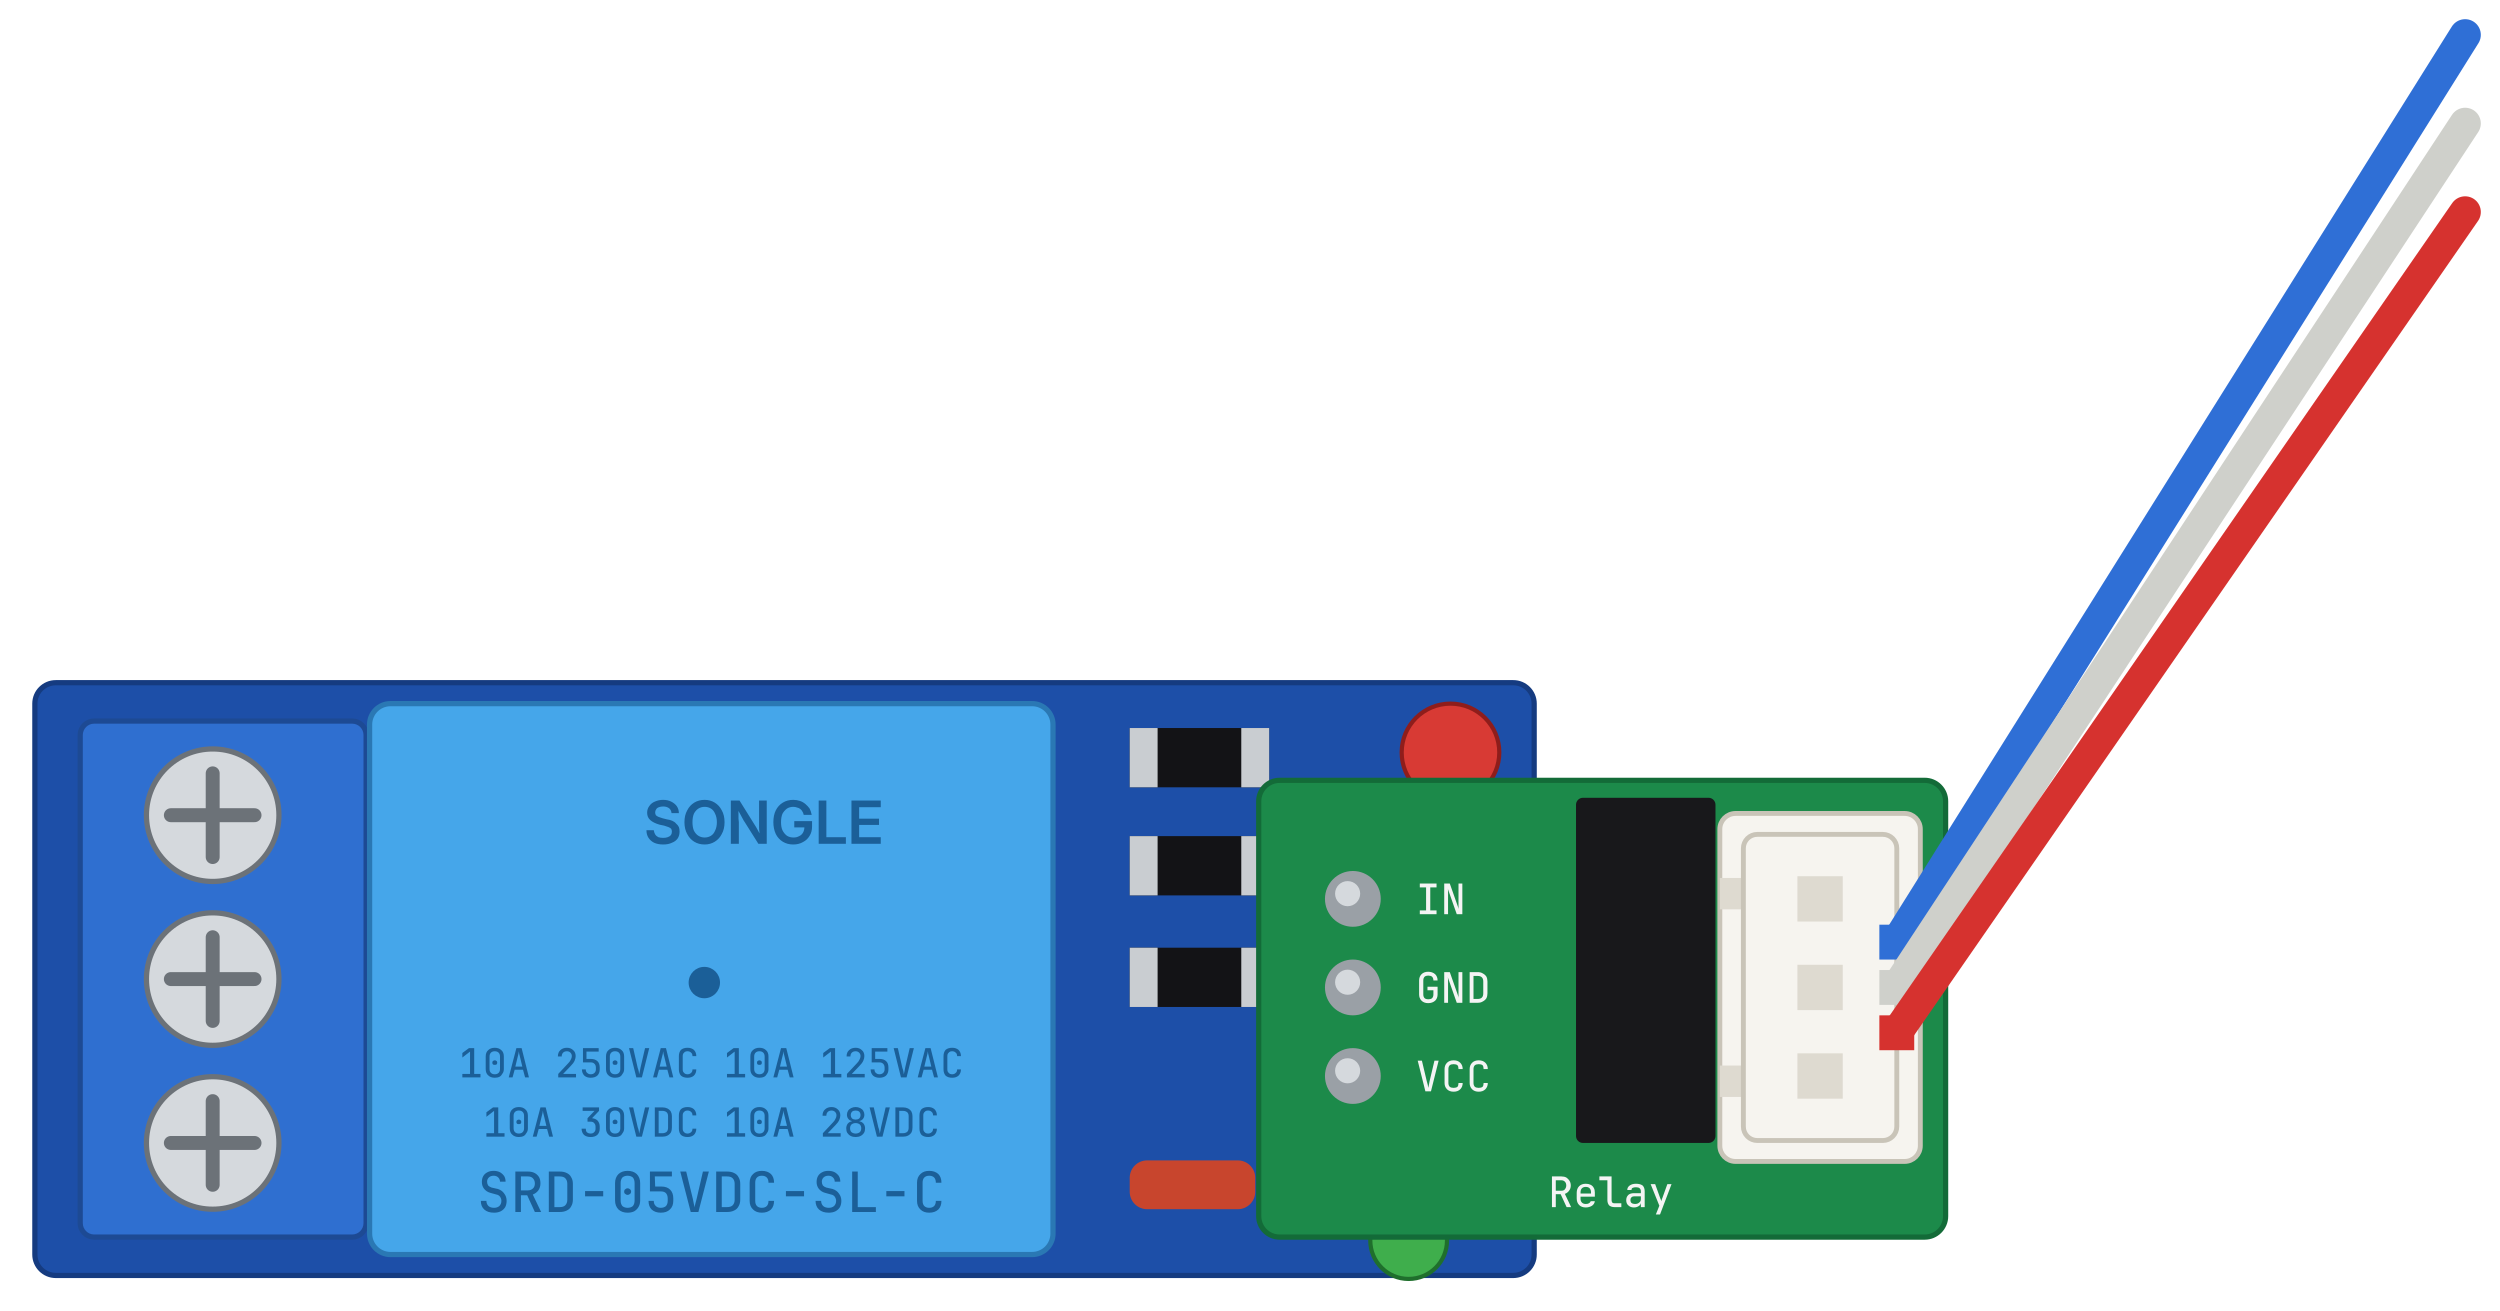
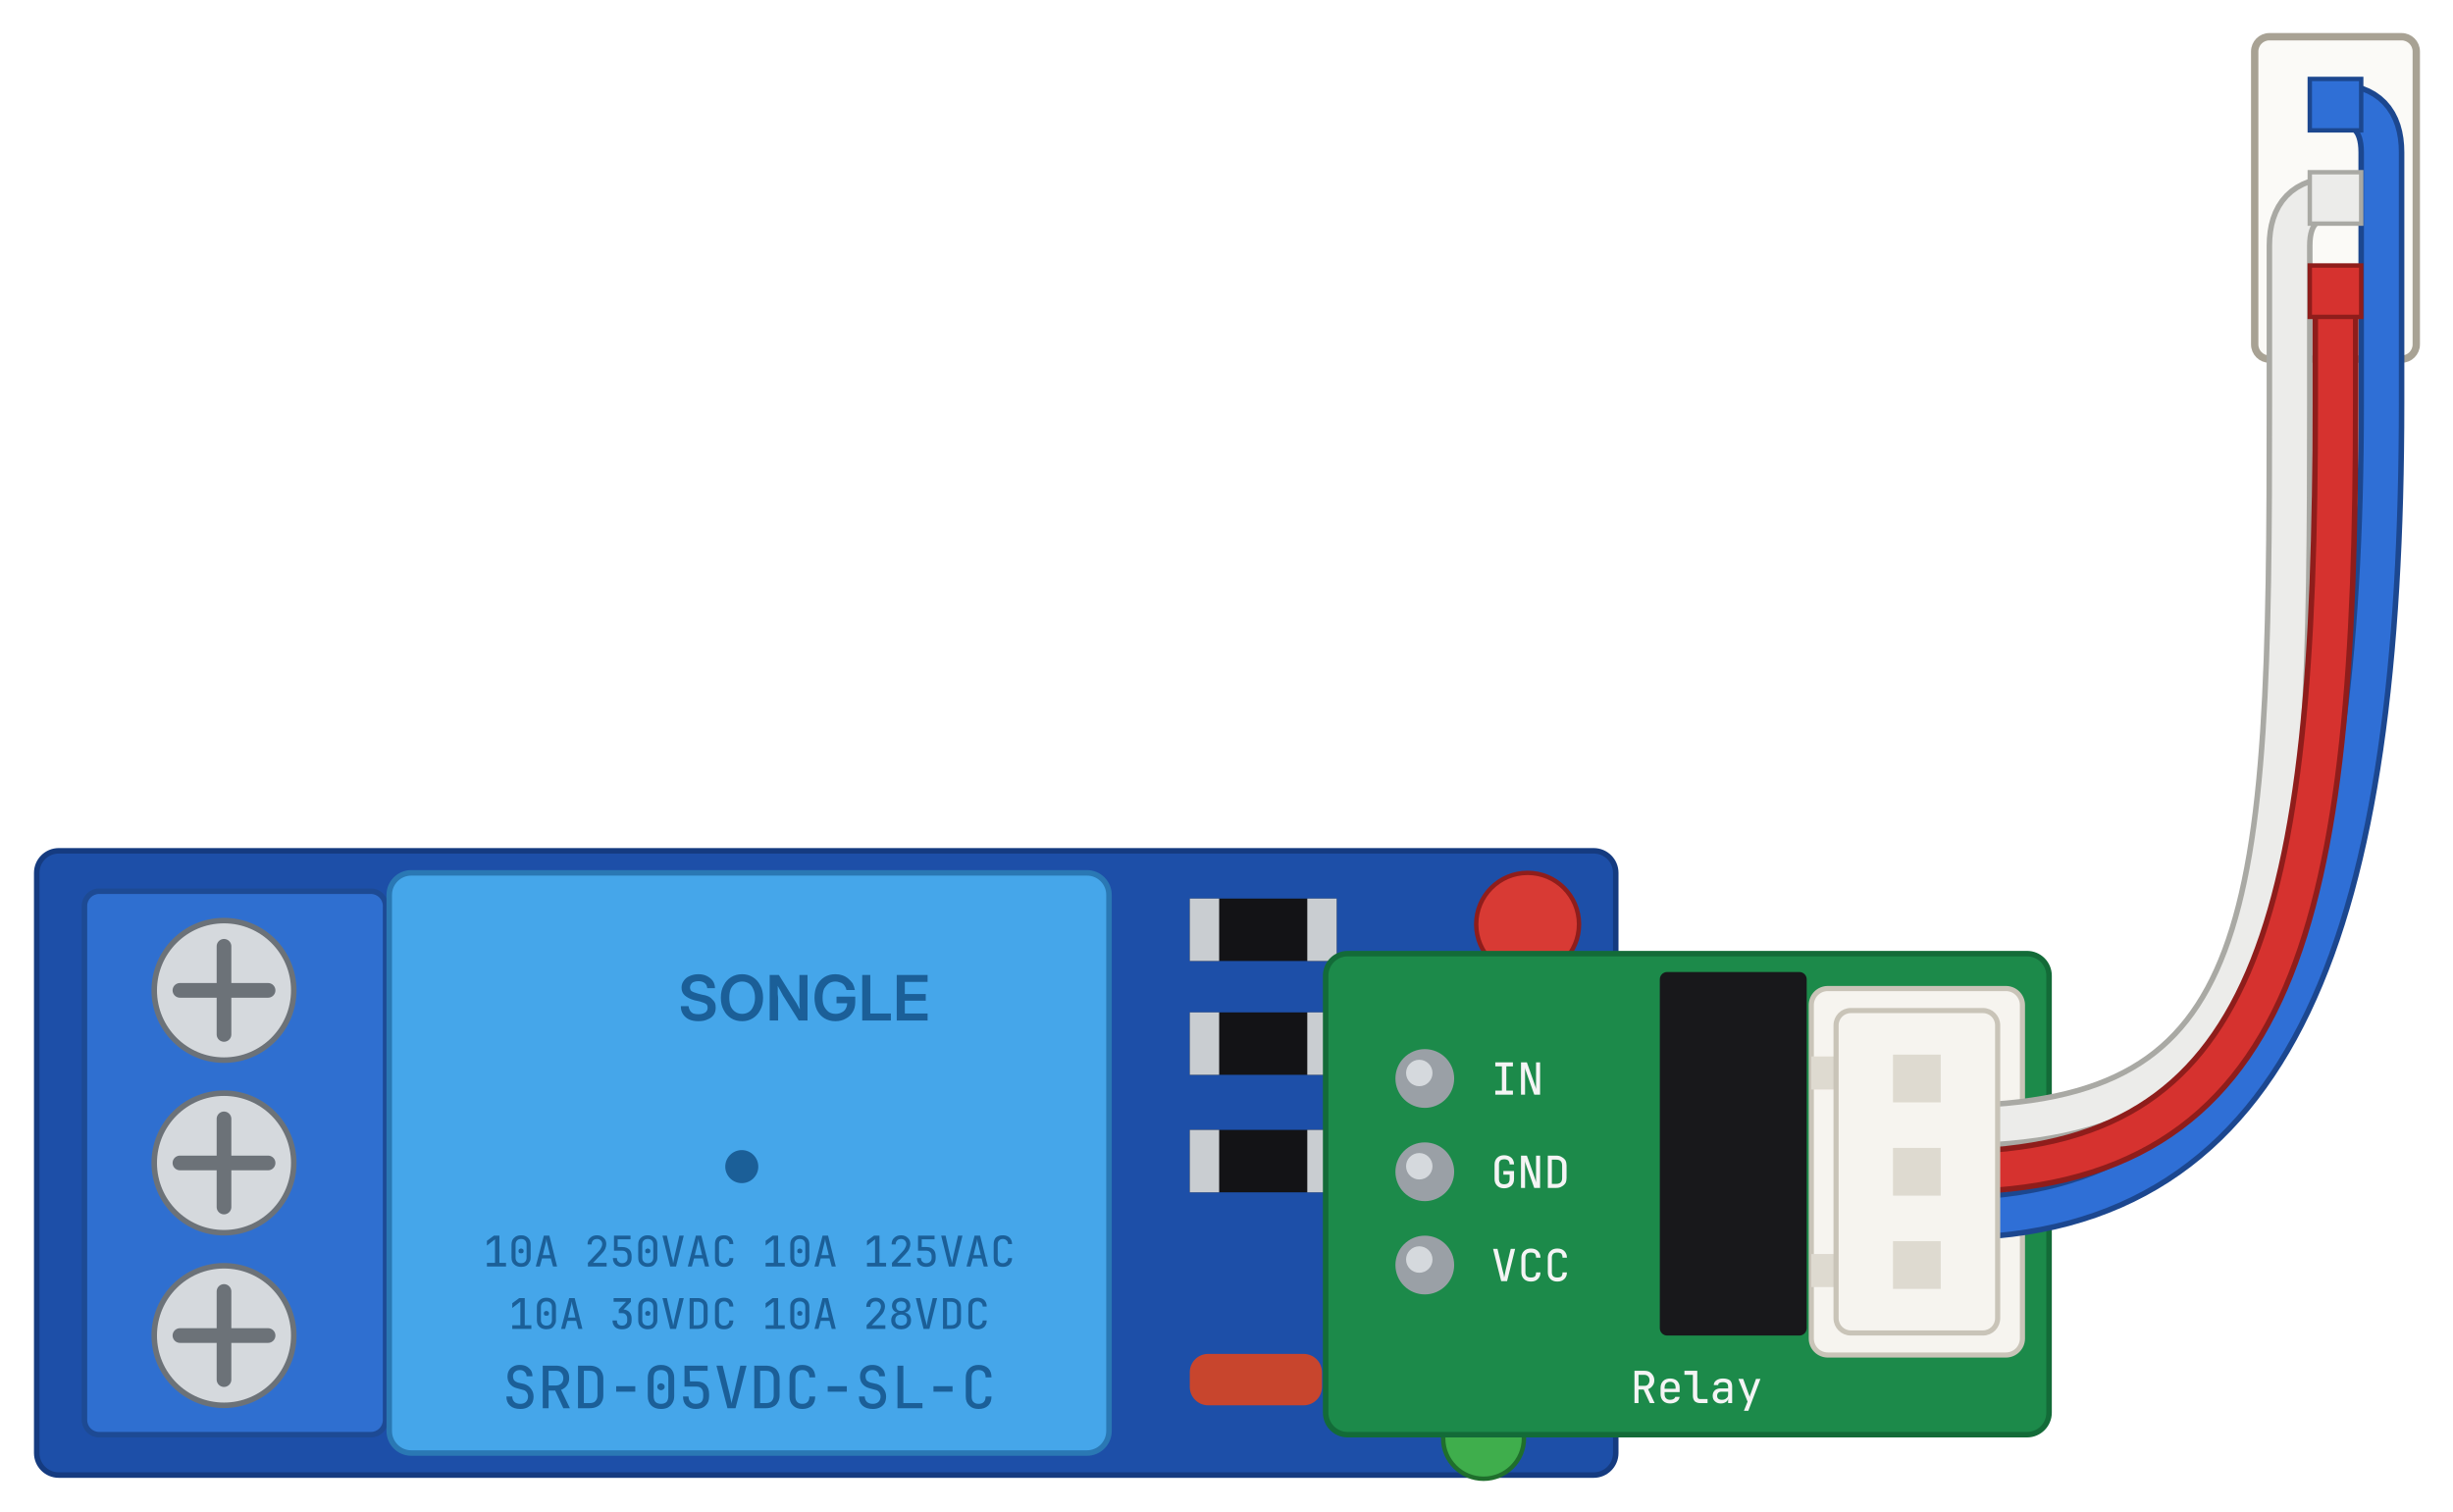
- <svg xmlns="http://www.w3.org/2000/svg" version="1.1" width="71.7mm" height="37.58mm" viewBox="0 0 71.7 37.58">
+ <svg xmlns="http://www.w3.org/2000/svg" version="1.1" width="66.8mm" height="41.17mm" viewBox="0 0 66.8 41.17">
  <g id="breadboard">
-     <g transform="translate(55.1,-63.68)">
-       <g transform="translate(-55.1,82.26)">
+     <g transform="translate(48,-61.83)">
+       <g transform="translate(-48,84)">
        <rect x="1" y="1" width="43" height="17" fill="#1d4fa8" rx="0.6" stroke="#153b80" stroke-width="0.15" />
        <rect x="2.3" y="2.1" width="8.2" height="14.8" fill="#2f6fd0" rx="0.4" stroke="#1d4a94" stroke-width="0.15" />
        <circle cx="6.1" cy="4.8" r="1.9" fill="#d5d9dd" stroke="#6c7278" stroke-width="0.15" id="connector3pin" />
        <path d="M4.9 4.8h2.4M6.1 3.6v2.4" fill="none" stroke="#6c7278" stroke-width="0.4" stroke-linecap="round" stroke-linejoin="round" />
        <circle cx="6.1" cy="9.5" r="1.9" fill="#d5d9dd" stroke="#6c7278" stroke-width="0.15" id="connector4pin" />
        <path d="M4.9 9.5h2.4M6.1 8.3v2.4" fill="none" stroke="#6c7278" stroke-width="0.4" stroke-linecap="round" stroke-linejoin="round" />
        <circle cx="6.1" cy="14.2" r="1.9" fill="#d5d9dd" stroke="#6c7278" stroke-width="0.15" id="connector5pin" />
        <path d="M4.9 14.2h2.4M6.1 13v2.4" fill="none" stroke="#6c7278" stroke-width="0.4" stroke-linecap="round" stroke-linejoin="round" />
        <rect x="10.6" y="1.6" width="19.6" height="15.8" fill="#45a6ea" rx="0.6" stroke="#2a78b4" stroke-width="0.15" />
        <path d="M19.02 5.64Q18.87 5.64 18.76 5.59Q18.66 5.54 18.6 5.45Q18.54 5.36 18.54 5.23H18.75Q18.76 5.3 18.79 5.35Q18.82 5.4 18.88 5.43Q18.94 5.45 19.02 5.45Q19.1 5.45 19.15 5.43Q19.21 5.41 19.24 5.37Q19.27 5.33 19.27 5.27Q19.27 5.23 19.25 5.19Q19.22 5.16 19.17 5.14Q19.12 5.12 19.05 5.1L18.91 5.07Q18.74 5.02 18.65 4.94Q18.56 4.86 18.56 4.73Q18.56 4.62 18.62 4.54Q18.68 4.45 18.78 4.41Q18.89 4.36 19.02 4.36Q19.15 4.36 19.25 4.41Q19.35 4.46 19.41 4.54Q19.47 4.63 19.47 4.74H19.26Q19.25 4.65 19.19 4.6Q19.12 4.55 19.02 4.55Q18.95 4.55 18.9 4.57Q18.84 4.59 18.82 4.63Q18.79 4.67 18.79 4.72Q18.79 4.76 18.81 4.8Q18.84 4.83 18.89 4.85Q18.94 4.87 19.01 4.89L19.13 4.92Q19.21 4.93 19.28 4.96Q19.35 4.99 19.39 5.04Q19.44 5.08 19.47 5.14Q19.49 5.19 19.49 5.27Q19.49 5.38 19.44 5.46Q19.38 5.55 19.27 5.59Q19.17 5.64 19.02 5.64ZM20.21 5.64Q20.04 5.64 19.91 5.56Q19.78 5.48 19.71 5.34Q19.63 5.2 19.63 5Q19.63 4.8 19.71 4.66Q19.78 4.52 19.91 4.44Q20.04 4.36 20.21 4.36Q20.37 4.36 20.5 4.44Q20.63 4.52 20.7 4.66Q20.78 4.8 20.78 5Q20.78 5.2 20.7 5.34Q20.63 5.48 20.5 5.56Q20.37 5.64 20.21 5.64ZM20.21 5.44Q20.31 5.44 20.39 5.39Q20.47 5.34 20.51 5.24Q20.56 5.14 20.56 5Q20.56 4.86 20.51 4.76Q20.47 4.66 20.39 4.61Q20.31 4.56 20.21 4.56Q20.11 4.56 20.03 4.61Q19.95 4.66 19.9 4.76Q19.86 4.86 19.86 5Q19.86 5.14 19.9 5.24Q19.95 5.34 20.03 5.39Q20.11 5.44 20.21 5.44ZM20.96 5.62V4.38H21.21L21.64 5.07Q21.66 5.1 21.69 5.15Q21.72 5.2 21.75 5.26Q21.78 5.32 21.81 5.38L21.78 5.41Q21.78 5.35 21.78 5.28Q21.77 5.21 21.77 5.15Q21.77 5.08 21.77 5.04V4.38H21.99V5.62H21.75L21.36 5Q21.33 4.96 21.3 4.9Q21.27 4.84 21.23 4.77Q21.19 4.7 21.14 4.61L21.17 4.59Q21.18 4.68 21.18 4.76Q21.18 4.84 21.18 4.9Q21.19 4.96 21.19 5V5.62ZM22.75 5.64Q22.58 5.64 22.45 5.56Q22.32 5.48 22.25 5.34Q22.18 5.19 22.18 5Q22.18 4.8 22.25 4.66Q22.32 4.52 22.45 4.44Q22.58 4.36 22.75 4.36Q22.85 4.36 22.94 4.39Q23.03 4.42 23.1 4.48Q23.17 4.54 23.22 4.61Q23.26 4.69 23.28 4.79H23.05Q23.04 4.73 23.01 4.69Q22.99 4.65 22.95 4.62Q22.91 4.59 22.86 4.58Q22.81 4.56 22.75 4.56Q22.65 4.56 22.57 4.61Q22.49 4.67 22.44 4.76Q22.4 4.86 22.4 5Q22.4 5.14 22.44 5.23Q22.49 5.33 22.57 5.39Q22.65 5.44 22.76 5.44Q22.85 5.44 22.92 5.4Q22.99 5.37 23.03 5.3Q23.07 5.23 23.07 5.14L23.12 5.15H22.78V4.97H23.29V5.12Q23.29 5.28 23.22 5.39Q23.15 5.51 23.03 5.57Q22.91 5.64 22.75 5.64ZM23.48 5.62V4.38H23.7V5.43H24.26V5.62ZM24.42 5.62V4.38H25.26V4.57H24.64V4.9H25.21V5.08H24.64V5.43H25.26V5.62Z" fill="#1b5f98" />
        <circle cx="20.2" cy="9.6" r="0.45" fill="#1b5f98" />
        <path d="M13.26 12.32V12.22H13.48V11.58L13.26 11.75V11.62L13.45 11.48H13.6V12.22H13.78V12.32ZM14.19 12.33Q14.07 12.33 14 12.26Q13.93 12.2 13.93 12.08V11.72Q13.93 11.6 14 11.54Q14.07 11.47 14.19 11.47Q14.31 11.47 14.38 11.54Q14.45 11.6 14.45 11.72V12.08Q14.45 12.16 14.41 12.21Q14.38 12.27 14.33 12.3Q14.27 12.33 14.19 12.33ZM14.19 12.23Q14.26 12.23 14.3 12.19Q14.34 12.15 14.34 12.08V11.72Q14.34 11.65 14.3 11.61Q14.26 11.57 14.19 11.57Q14.12 11.57 14.08 11.61Q14.04 11.65 14.04 11.72V12.08Q14.04 12.15 14.08 12.19Q14.12 12.23 14.19 12.23ZM14.19 11.96Q14.16 11.96 14.14 11.95Q14.12 11.93 14.12 11.9Q14.12 11.86 14.14 11.85Q14.16 11.83 14.19 11.83Q14.22 11.83 14.24 11.85Q14.26 11.86 14.26 11.9Q14.26 11.93 14.24 11.95Q14.22 11.96 14.19 11.96ZM14.59 12.32 14.81 11.48H14.96L15.17 12.32H15.06L15 12.1H14.76L14.7 12.32ZM14.78 12.01H14.98L14.92 11.76Q14.9 11.69 14.89 11.64Q14.88 11.59 14.88 11.57Q14.88 11.59 14.87 11.64Q14.86 11.69 14.84 11.76ZM16.01 12.32V12.22L16.3 11.91Q16.35 11.86 16.37 11.81Q16.4 11.76 16.4 11.71Q16.4 11.65 16.36 11.61Q16.32 11.57 16.26 11.57Q16.19 11.57 16.15 11.61Q16.11 11.65 16.11 11.72H16Q16 11.6 16.07 11.54Q16.14 11.47 16.26 11.47Q16.37 11.47 16.44 11.54Q16.51 11.6 16.51 11.71Q16.51 11.77 16.48 11.84Q16.45 11.91 16.37 11.99L16.15 12.22H16.52V12.32ZM16.94 12.33Q16.83 12.33 16.76 12.27Q16.69 12.2 16.69 12.09H16.8Q16.8 12.16 16.84 12.19Q16.88 12.23 16.94 12.23Q17.01 12.23 17.05 12.19Q17.09 12.15 17.09 12.09V12.04Q17.09 11.97 17.05 11.93Q17.01 11.89 16.95 11.89H16.72V11.48H17.17V11.58H16.82L16.82 11.79H16.95Q17.07 11.79 17.14 11.86Q17.2 11.92 17.2 12.04V12.09Q17.2 12.2 17.13 12.27Q17.06 12.33 16.94 12.33ZM17.64 12.33Q17.52 12.33 17.45 12.26Q17.38 12.2 17.38 12.08V11.72Q17.38 11.6 17.45 11.54Q17.52 11.47 17.64 11.47Q17.76 11.47 17.83 11.54Q17.9 11.6 17.9 11.72V12.08Q17.9 12.16 17.86 12.21Q17.83 12.27 17.78 12.3Q17.72 12.33 17.64 12.33ZM17.64 12.23Q17.71 12.23 17.75 12.19Q17.79 12.15 17.79 12.08V11.72Q17.79 11.65 17.75 11.61Q17.71 11.57 17.64 11.57Q17.57 11.57 17.53 11.61Q17.49 11.65 17.49 11.72V12.08Q17.49 12.15 17.53 12.19Q17.57 12.23 17.64 12.23ZM17.64 11.96Q17.61 11.96 17.59 11.95Q17.57 11.93 17.57 11.9Q17.57 11.86 17.59 11.85Q17.61 11.83 17.64 11.83Q17.67 11.83 17.69 11.85Q17.71 11.86 17.71 11.9Q17.71 11.93 17.69 11.95Q17.67 11.96 17.64 11.96ZM18.25 12.32 18.04 11.48H18.16L18.29 12.05Q18.31 12.1 18.32 12.15Q18.33 12.2 18.33 12.23Q18.34 12.2 18.35 12.15Q18.36 12.1 18.37 12.04L18.5 11.48H18.62L18.41 12.32ZM18.73 12.32 18.95 11.48H19.1L19.31 12.32H19.2L19.14 12.1H18.9L18.84 12.32ZM18.92 12.01H19.12L19.06 11.76Q19.04 11.69 19.03 11.64Q19.02 11.59 19.02 11.57Q19.02 11.59 19.01 11.64Q19 11.69 18.98 11.76ZM19.72 12.33Q19.6 12.33 19.53 12.27Q19.47 12.2 19.47 12.09V11.71Q19.47 11.6 19.53 11.53Q19.6 11.47 19.72 11.47Q19.83 11.47 19.9 11.53Q19.97 11.6 19.97 11.71H19.86Q19.86 11.64 19.82 11.61Q19.78 11.57 19.72 11.57Q19.65 11.57 19.62 11.61Q19.58 11.64 19.58 11.71V12.09Q19.58 12.16 19.62 12.19Q19.65 12.23 19.72 12.23Q19.78 12.23 19.82 12.19Q19.86 12.16 19.86 12.09H19.97Q19.97 12.2 19.9 12.27Q19.83 12.33 19.72 12.33ZM20.85 12.32V12.22H21.07V11.58L20.85 11.75V11.62L21.04 11.48H21.19V12.22H21.37V12.32ZM21.78 12.33Q21.66 12.33 21.59 12.26Q21.52 12.2 21.52 12.08V11.72Q21.52 11.6 21.59 11.54Q21.66 11.47 21.78 11.47Q21.9 11.47 21.97 11.54Q22.04 11.6 22.04 11.72V12.08Q22.04 12.16 22 12.21Q21.97 12.27 21.92 12.3Q21.86 12.33 21.78 12.33ZM21.78 12.23Q21.85 12.23 21.89 12.19Q21.93 12.15 21.93 12.08V11.72Q21.93 11.65 21.89 11.61Q21.85 11.57 21.78 11.57Q21.71 11.57 21.67 11.61Q21.63 11.65 21.63 11.72V12.08Q21.63 12.15 21.67 12.19Q21.71 12.23 21.78 12.23ZM21.78 11.96Q21.75 11.96 21.73 11.95Q21.71 11.93 21.71 11.9Q21.71 11.86 21.73 11.85Q21.75 11.83 21.78 11.83Q21.81 11.83 21.83 11.85Q21.85 11.86 21.85 11.9Q21.85 11.93 21.83 11.95Q21.81 11.96 21.78 11.96ZM22.18 12.32 22.4 11.48H22.55L22.76 12.32H22.65L22.59 12.1H22.35L22.29 12.32ZM22.37 12.01H22.57L22.51 11.76Q22.49 11.69 22.48 11.64Q22.47 11.59 22.47 11.57Q22.47 11.59 22.46 11.64Q22.45 11.69 22.43 11.76ZM23.61 12.32V12.22H23.83V11.58L23.61 11.75V11.62L23.8 11.48H23.95V12.22H24.13V12.32ZM24.29 12.32V12.22L24.58 11.91Q24.63 11.86 24.65 11.81Q24.68 11.76 24.68 11.71Q24.68 11.65 24.64 11.61Q24.6 11.57 24.54 11.57Q24.47 11.57 24.43 11.61Q24.39 11.65 24.39 11.72H24.28Q24.28 11.6 24.35 11.54Q24.42 11.47 24.54 11.47Q24.65 11.47 24.72 11.54Q24.79 11.6 24.79 11.71Q24.79 11.77 24.76 11.84Q24.73 11.91 24.65 11.99L24.43 12.22H24.8V12.32ZM25.22 12.33Q25.11 12.33 25.04 12.27Q24.97 12.2 24.97 12.09H25.08Q25.08 12.16 25.12 12.19Q25.16 12.23 25.22 12.23Q25.29 12.23 25.33 12.19Q25.37 12.15 25.37 12.09V12.04Q25.37 11.97 25.33 11.93Q25.29 11.89 25.23 11.89H25V11.48H25.45V11.58H25.1L25.1 11.79H25.23Q25.35 11.79 25.42 11.86Q25.48 11.92 25.48 12.04V12.09Q25.48 12.2 25.41 12.27Q25.34 12.33 25.22 12.33ZM25.84 12.32 25.63 11.48H25.75L25.88 12.05Q25.9 12.1 25.91 12.15Q25.92 12.2 25.92 12.23Q25.93 12.2 25.94 12.15Q25.95 12.1 25.96 12.04L26.09 11.48H26.21L26 12.32ZM26.32 12.32 26.54 11.48H26.69L26.9 12.32H26.79L26.73 12.1H26.49L26.43 12.32ZM26.51 12.01H26.71L26.65 11.76Q26.63 11.69 26.62 11.64Q26.61 11.59 26.61 11.57Q26.61 11.59 26.6 11.64Q26.59 11.69 26.57 11.76ZM27.31 12.33Q27.19 12.33 27.12 12.27Q27.06 12.2 27.06 12.09V11.71Q27.06 11.6 27.12 11.53Q27.19 11.47 27.31 11.47Q27.42 11.47 27.49 11.53Q27.56 11.6 27.56 11.71H27.45Q27.45 11.64 27.41 11.61Q27.37 11.57 27.31 11.57Q27.24 11.57 27.21 11.61Q27.17 11.64 27.17 11.71V12.09Q27.17 12.16 27.21 12.19Q27.24 12.23 27.31 12.23Q27.37 12.23 27.41 12.19Q27.45 12.16 27.45 12.09H27.56Q27.56 12.2 27.49 12.27Q27.42 12.33 27.31 12.33Z" fill="#1b5f98" />
        <path d="M13.95 14.02V13.92H14.17V13.28L13.95 13.45V13.32L14.14 13.18H14.29V13.92H14.47V14.02ZM14.88 14.03Q14.76 14.03 14.69 13.96Q14.62 13.9 14.62 13.78V13.42Q14.62 13.3 14.69 13.24Q14.76 13.17 14.88 13.17Q15 13.17 15.07 13.24Q15.14 13.3 15.14 13.42V13.78Q15.14 13.86 15.1 13.91Q15.07 13.97 15.02 14Q14.96 14.03 14.88 14.03ZM14.88 13.93Q14.95 13.93 14.99 13.89Q15.03 13.85 15.03 13.78V13.42Q15.03 13.35 14.99 13.31Q14.95 13.27 14.88 13.27Q14.81 13.27 14.77 13.31Q14.73 13.35 14.73 13.42V13.78Q14.73 13.85 14.77 13.89Q14.81 13.93 14.88 13.93ZM14.88 13.66Q14.85 13.66 14.83 13.65Q14.81 13.63 14.81 13.6Q14.81 13.56 14.83 13.55Q14.85 13.53 14.88 13.53Q14.91 13.53 14.93 13.55Q14.95 13.56 14.95 13.6Q14.95 13.63 14.93 13.65Q14.91 13.66 14.88 13.66ZM15.28 14.02 15.5 13.18H15.65L15.86 14.02H15.75L15.69 13.8H15.45L15.39 14.02ZM15.47 13.71H15.67L15.61 13.46Q15.59 13.39 15.58 13.34Q15.57 13.29 15.57 13.27Q15.57 13.29 15.56 13.34Q15.55 13.39 15.53 13.46ZM16.94 14.03Q16.82 14.03 16.75 13.97Q16.68 13.9 16.68 13.79H16.8Q16.8 13.86 16.83 13.89Q16.87 13.93 16.94 13.93Q17.01 13.93 17.04 13.89Q17.08 13.86 17.08 13.79V13.73Q17.08 13.67 17.04 13.63Q17.01 13.59 16.94 13.59H16.85V13.49L17.05 13.28H16.71V13.18H17.18V13.28L16.98 13.49Q17.08 13.5 17.14 13.56Q17.2 13.63 17.2 13.73V13.79Q17.2 13.9 17.13 13.97Q17.06 14.03 16.94 14.03ZM17.64 14.03Q17.52 14.03 17.45 13.96Q17.38 13.9 17.38 13.78V13.42Q17.38 13.3 17.45 13.24Q17.52 13.17 17.64 13.17Q17.76 13.17 17.83 13.24Q17.9 13.3 17.9 13.42V13.78Q17.9 13.86 17.86 13.91Q17.83 13.97 17.78 14Q17.72 14.03 17.64 14.03ZM17.64 13.93Q17.71 13.93 17.75 13.89Q17.79 13.85 17.79 13.78V13.42Q17.79 13.35 17.75 13.31Q17.71 13.27 17.64 13.27Q17.57 13.27 17.53 13.31Q17.49 13.35 17.49 13.42V13.78Q17.49 13.85 17.53 13.89Q17.57 13.93 17.64 13.93ZM17.64 13.66Q17.61 13.66 17.59 13.65Q17.57 13.63 17.57 13.6Q17.57 13.56 17.59 13.55Q17.61 13.53 17.64 13.53Q17.67 13.53 17.69 13.55Q17.71 13.56 17.71 13.6Q17.71 13.63 17.69 13.65Q17.67 13.66 17.64 13.66ZM18.25 14.02 18.04 13.18H18.16L18.29 13.75Q18.31 13.8 18.32 13.85Q18.33 13.9 18.33 13.93Q18.34 13.9 18.35 13.85Q18.36 13.8 18.37 13.74L18.5 13.18H18.62L18.41 14.02ZM18.78 14.02V13.18H19Q19.08 13.18 19.14 13.21Q19.2 13.24 19.24 13.3Q19.27 13.36 19.27 13.43V13.76Q19.27 13.84 19.24 13.9Q19.2 13.96 19.14 13.99Q19.08 14.02 19 14.02ZM18.89 13.92H19Q19.07 13.92 19.12 13.88Q19.16 13.84 19.16 13.76V13.43Q19.16 13.36 19.12 13.32Q19.07 13.28 19 13.28H18.89ZM19.72 14.03Q19.6 14.03 19.53 13.97Q19.47 13.9 19.47 13.79V13.41Q19.47 13.3 19.53 13.23Q19.6 13.17 19.72 13.17Q19.83 13.17 19.9 13.23Q19.97 13.3 19.97 13.41H19.86Q19.86 13.34 19.82 13.31Q19.78 13.27 19.72 13.27Q19.65 13.27 19.62 13.31Q19.58 13.34 19.58 13.41V13.79Q19.58 13.86 19.62 13.89Q19.65 13.93 19.72 13.93Q19.78 13.93 19.82 13.89Q19.86 13.86 19.86 13.79H19.97Q19.97 13.9 19.9 13.97Q19.83 14.03 19.72 14.03ZM20.85 14.02V13.92H21.07V13.28L20.85 13.45V13.32L21.04 13.18H21.19V13.92H21.37V14.02ZM21.78 14.03Q21.66 14.03 21.59 13.96Q21.52 13.9 21.52 13.78V13.42Q21.52 13.3 21.59 13.24Q21.66 13.17 21.78 13.17Q21.9 13.17 21.97 13.24Q22.04 13.3 22.04 13.42V13.78Q22.04 13.86 22 13.91Q21.97 13.97 21.92 14Q21.86 14.03 21.78 14.03ZM21.78 13.93Q21.85 13.93 21.89 13.89Q21.93 13.85 21.93 13.78V13.42Q21.93 13.35 21.89 13.31Q21.85 13.27 21.78 13.27Q21.71 13.27 21.67 13.31Q21.63 13.35 21.63 13.42V13.78Q21.63 13.85 21.67 13.89Q21.71 13.93 21.78 13.93ZM21.78 13.66Q21.75 13.66 21.73 13.65Q21.71 13.63 21.71 13.6Q21.71 13.56 21.73 13.55Q21.75 13.53 21.78 13.53Q21.81 13.53 21.83 13.55Q21.85 13.56 21.85 13.6Q21.85 13.63 21.83 13.65Q21.81 13.66 21.78 13.66ZM22.18 14.02 22.4 13.18H22.55L22.76 14.02H22.65L22.59 13.8H22.35L22.29 14.02ZM22.37 13.71H22.57L22.51 13.46Q22.49 13.39 22.48 13.34Q22.47 13.29 22.47 13.27Q22.47 13.29 22.46 13.34Q22.45 13.39 22.43 13.46ZM23.6 14.02V13.92L23.89 13.61Q23.94 13.56 23.96 13.51Q23.99 13.46 23.99 13.41Q23.99 13.35 23.95 13.31Q23.91 13.27 23.85 13.27Q23.78 13.27 23.74 13.31Q23.7 13.35 23.7 13.42H23.59Q23.59 13.3 23.66 13.24Q23.73 13.17 23.85 13.17Q23.96 13.17 24.03 13.24Q24.1 13.3 24.1 13.41Q24.1 13.47 24.07 13.54Q24.04 13.61 23.96 13.69L23.74 13.92H24.11V14.02ZM24.54 14.03Q24.46 14.03 24.4 14Q24.34 13.97 24.3 13.91Q24.27 13.86 24.27 13.78Q24.27 13.71 24.31 13.65Q24.36 13.59 24.43 13.58V13.57Q24.37 13.56 24.33 13.51Q24.29 13.46 24.29 13.39Q24.29 13.33 24.32 13.28Q24.35 13.23 24.41 13.2Q24.47 13.17 24.54 13.17Q24.61 13.17 24.67 13.2Q24.73 13.23 24.76 13.28Q24.79 13.33 24.79 13.39Q24.79 13.46 24.75 13.51Q24.71 13.56 24.65 13.57V13.58Q24.72 13.59 24.77 13.65Q24.81 13.71 24.81 13.78Q24.81 13.86 24.78 13.91Q24.74 13.97 24.68 14Q24.62 14.03 24.54 14.03ZM24.54 13.53Q24.6 13.53 24.64 13.5Q24.68 13.46 24.68 13.4Q24.68 13.34 24.64 13.3Q24.6 13.27 24.54 13.27Q24.48 13.27 24.44 13.3Q24.4 13.34 24.4 13.4Q24.4 13.46 24.44 13.5Q24.48 13.53 24.54 13.53ZM24.54 13.93Q24.61 13.93 24.66 13.89Q24.7 13.85 24.7 13.78Q24.7 13.71 24.66 13.67Q24.61 13.63 24.54 13.63Q24.47 13.63 24.42 13.67Q24.38 13.71 24.38 13.78Q24.38 13.85 24.42 13.89Q24.47 13.93 24.54 13.93ZM25.15 14.02 24.94 13.18H25.06L25.19 13.75Q25.21 13.8 25.22 13.85Q25.23 13.9 25.23 13.93Q25.24 13.9 25.25 13.85Q25.26 13.8 25.27 13.74L25.4 13.18H25.52L25.31 14.02ZM25.68 14.02V13.18H25.9Q25.98 13.18 26.04 13.21Q26.1 13.24 26.14 13.3Q26.17 13.36 26.17 13.43V13.76Q26.17 13.84 26.14 13.9Q26.1 13.96 26.04 13.99Q25.98 14.02 25.9 14.02ZM25.79 13.92H25.9Q25.97 13.92 26.02 13.88Q26.06 13.84 26.06 13.76V13.43Q26.06 13.36 26.02 13.32Q25.97 13.28 25.9 13.28H25.79ZM26.62 14.03Q26.5 14.03 26.43 13.97Q26.37 13.9 26.37 13.79V13.41Q26.37 13.3 26.43 13.23Q26.5 13.17 26.62 13.17Q26.73 13.17 26.8 13.23Q26.87 13.3 26.87 13.41H26.76Q26.76 13.34 26.72 13.31Q26.68 13.27 26.62 13.27Q26.55 13.27 26.52 13.31Q26.48 13.34 26.48 13.41V13.79Q26.48 13.86 26.52 13.89Q26.55 13.93 26.62 13.93Q26.68 13.93 26.72 13.89Q26.76 13.86 26.76 13.79H26.87Q26.87 13.9 26.8 13.97Q26.73 14.03 26.62 14.03Z" fill="#1b5f98" />
        <path d="M14.17 16.2Q13.99 16.2 13.89 16.11Q13.79 16.02 13.79 15.86H13.95Q13.95 15.95 14.01 16.01Q14.07 16.06 14.17 16.06Q14.26 16.06 14.32 16.01Q14.38 15.95 14.38 15.86Q14.38 15.8 14.34 15.74Q14.3 15.69 14.24 15.68L14.06 15.63Q13.95 15.6 13.88 15.51Q13.82 15.43 13.82 15.32Q13.82 15.22 13.86 15.15Q13.9 15.08 13.98 15.04Q14.05 15 14.16 15Q14.26 15 14.34 15.04Q14.41 15.08 14.46 15.15Q14.5 15.22 14.5 15.31H14.34Q14.34 15.24 14.29 15.19Q14.24 15.14 14.16 15.14Q14.07 15.14 14.02 15.19Q13.97 15.24 13.97 15.31Q13.97 15.37 14 15.42Q14.04 15.46 14.1 15.48L14.28 15.52Q14.4 15.56 14.46 15.65Q14.53 15.74 14.53 15.86Q14.53 15.96 14.49 16.04Q14.44 16.12 14.36 16.16Q14.28 16.2 14.17 16.2ZM14.78 16.18V15.02H15.14Q15.25 15.02 15.33 15.06Q15.41 15.1 15.46 15.18Q15.5 15.25 15.5 15.36Q15.5 15.47 15.44 15.56Q15.38 15.64 15.28 15.68L15.52 16.18H15.34L15.12 15.7H14.94V16.18ZM14.94 15.56H15.14Q15.23 15.56 15.29 15.5Q15.34 15.45 15.34 15.36Q15.34 15.27 15.28 15.21Q15.23 15.16 15.14 15.16H14.94ZM15.74 16.18V15.02H16.05Q16.17 15.02 16.25 15.06Q16.34 15.1 16.38 15.18Q16.43 15.26 16.43 15.37V15.83Q16.43 15.94 16.38 16.02Q16.34 16.1 16.25 16.14Q16.17 16.18 16.05 16.18ZM15.9 16.04H16.05Q16.16 16.04 16.21 15.99Q16.27 15.93 16.27 15.83V15.37Q16.27 15.27 16.21 15.21Q16.16 15.16 16.05 15.16H15.9ZM16.78 15.73V15.58H17.3V15.73ZM18 16.2Q17.84 16.2 17.74 16.11Q17.64 16.01 17.64 15.85V15.35Q17.64 15.19 17.74 15.09Q17.84 15 18 15Q18.16 15 18.26 15.09Q18.36 15.19 18.36 15.35V15.85Q18.36 15.96 18.31 16.04Q18.27 16.11 18.19 16.16Q18.11 16.2 18 16.2ZM18 16.06Q18.09 16.06 18.15 16.01Q18.2 15.95 18.2 15.85V15.35Q18.2 15.25 18.15 15.19Q18.09 15.14 18 15.14Q17.91 15.14 17.85 15.19Q17.8 15.25 17.8 15.35V15.85Q17.8 15.95 17.85 16.01Q17.91 16.06 18 16.06ZM18 15.69Q17.96 15.69 17.93 15.66Q17.9 15.64 17.9 15.6Q17.9 15.55 17.93 15.53Q17.96 15.5 18 15.5Q18.04 15.5 18.07 15.53Q18.1 15.55 18.1 15.6Q18.1 15.64 18.07 15.66Q18.04 15.69 18 15.69ZM18.95 16.2Q18.79 16.2 18.69 16.11Q18.6 16.02 18.6 15.86H18.75Q18.75 15.96 18.81 16.01Q18.86 16.06 18.95 16.06Q19.04 16.06 19.1 16.01Q19.15 15.95 19.15 15.86V15.79Q19.15 15.7 19.1 15.64Q19.05 15.59 18.96 15.59H18.64V15.02H19.27V15.16H18.78L18.79 15.45H18.97Q19.13 15.45 19.22 15.54Q19.31 15.63 19.31 15.79V15.86Q19.31 16.02 19.21 16.11Q19.12 16.2 18.95 16.2ZM19.81 16.18 19.51 15.02H19.68L19.87 15.8Q19.89 15.88 19.9 15.95Q19.92 16.02 19.92 16.05Q19.93 16.02 19.94 15.95Q19.96 15.88 19.98 15.8L20.16 15.02H20.33L20.03 16.18ZM20.54 16.18V15.02H20.85Q20.97 15.02 21.05 15.06Q21.14 15.1 21.18 15.18Q21.23 15.26 21.23 15.37V15.83Q21.23 15.94 21.18 16.02Q21.14 16.1 21.05 16.14Q20.97 16.18 20.85 16.18ZM20.7 16.04H20.85Q20.96 16.04 21.01 15.99Q21.07 15.93 21.07 15.83V15.37Q21.07 15.27 21.01 15.21Q20.96 15.16 20.85 15.16H20.7ZM21.85 16.2Q21.69 16.2 21.6 16.11Q21.5 16.02 21.5 15.86V15.34Q21.5 15.18 21.6 15.09Q21.69 15 21.85 15Q22.01 15 22.11 15.09Q22.2 15.18 22.2 15.34H22.04Q22.04 15.24 21.99 15.19Q21.94 15.14 21.85 15.14Q21.76 15.14 21.71 15.19Q21.66 15.24 21.66 15.34V15.86Q21.66 15.96 21.71 16.01Q21.76 16.06 21.85 16.06Q21.94 16.06 21.99 16.01Q22.04 15.96 22.04 15.86H22.2Q22.2 16.02 22.11 16.11Q22.01 16.2 21.85 16.2ZM22.54 15.73V15.58H23.06V15.73ZM23.77 16.2Q23.59 16.2 23.49 16.11Q23.39 16.02 23.39 15.86H23.55Q23.55 15.95 23.61 16.01Q23.67 16.06 23.77 16.06Q23.86 16.06 23.92 16.01Q23.98 15.95 23.98 15.86Q23.98 15.8 23.94 15.74Q23.9 15.69 23.84 15.68L23.66 15.63Q23.55 15.6 23.48 15.51Q23.42 15.43 23.42 15.32Q23.42 15.22 23.46 15.15Q23.5 15.08 23.58 15.04Q23.65 15 23.76 15Q23.86 15 23.94 15.04Q24.01 15.08 24.06 15.15Q24.1 15.22 24.1 15.31H23.94Q23.94 15.24 23.89 15.19Q23.84 15.14 23.76 15.14Q23.67 15.14 23.62 15.19Q23.57 15.24 23.57 15.31Q23.57 15.37 23.6 15.42Q23.64 15.46 23.7 15.48L23.88 15.52Q24 15.56 24.06 15.65Q24.13 15.74 24.13 15.86Q24.13 15.96 24.09 16.04Q24.04 16.12 23.96 16.16Q23.88 16.2 23.77 16.2ZM24.44 16.18V15.02H24.6V16.04H25.12V16.18ZM25.42 15.73V15.58H25.94V15.73ZM26.65 16.2Q26.49 16.2 26.4 16.11Q26.3 16.02 26.3 15.86V15.34Q26.3 15.18 26.4 15.09Q26.49 15 26.65 15Q26.81 15 26.91 15.09Q27 15.18 27 15.34H26.84Q26.84 15.24 26.79 15.19Q26.74 15.14 26.65 15.14Q26.56 15.14 26.51 15.19Q26.46 15.24 26.46 15.34V15.86Q26.46 15.96 26.51 16.01Q26.56 16.06 26.65 16.06Q26.74 16.06 26.79 16.01Q26.84 15.96 26.84 15.86H27Q27 16.02 26.91 16.11Q26.81 16.2 26.65 16.2Z" fill="#1b5f98" />
        <rect x="32.4" y="2.3" width="4" height="1.7" fill="#131316" />
        <rect x="32.4" y="2.3" width="0.8" height="1.7" fill="#c9cdd1" />
        <rect x="35.6" y="2.3" width="0.8" height="1.7" fill="#c9cdd1" />
        <rect x="32.4" y="5.4" width="4" height="1.7" fill="#131316" />
        <rect x="32.4" y="5.4" width="0.8" height="1.7" fill="#c9cdd1" />
        <rect x="35.6" y="5.4" width="0.8" height="1.7" fill="#c9cdd1" />
        <rect x="32.4" y="8.6" width="4" height="1.7" fill="#131316" />
        <rect x="32.4" y="8.6" width="0.8" height="1.7" fill="#c9cdd1" />
        <rect x="35.6" y="8.6" width="0.8" height="1.7" fill="#c9cdd1" />
        <rect x="32.4" y="14.7" width="3.6" height="1.4" fill="#c8452d" rx="0.5" />
        <circle cx="41.6" cy="3" r="1.4" fill="#d83a34" stroke="#8f1d1b" stroke-width="0.12" />
        <circle cx="40.4" cy="17" r="1.1" fill="#3fae4c" stroke="#1f6f2c" stroke-width="0.12" />
        <rect x="36.1" y="3.8" width="19.7" height="13.1" fill="#1c8a4a" rx="0.6" stroke="#136b38" stroke-width="0.15" />
        <circle cx="38.8" cy="7.2" r="0.8" fill="#9aa0a6" />
        <circle cx="38.65" cy="7.05" r="0.36" fill="#d5d9dd" />
        <path d="M40.72 7.64V7.53H40.9V6.87H40.72V6.76H41.2V6.87H41.02V7.53H41.2V7.64ZM41.42 7.64V6.76H41.58L41.84 7.5Q41.83 7.47 41.83 7.42Q41.83 7.38 41.83 7.33Q41.83 7.28 41.83 7.23V6.76H41.94V7.64H41.78L41.52 6.9Q41.53 6.93 41.53 6.97Q41.53 7.02 41.53 7.07Q41.53 7.12 41.53 7.16V7.64Z" fill="#f4f4f4" />
        <circle cx="38.8" cy="9.74" r="0.8" fill="#9aa0a6" />
        <circle cx="38.65" cy="9.59" r="0.36" fill="#d5d9dd" />
        <path d="M40.96 10.19Q40.84 10.19 40.77 10.12Q40.7 10.05 40.7 9.94V9.54Q40.7 9.43 40.77 9.36Q40.84 9.29 40.96 9.29Q41.08 9.29 41.16 9.36Q41.23 9.43 41.23 9.54H41.11Q41.11 9.47 41.07 9.43Q41.03 9.4 40.96 9.4Q40.9 9.4 40.86 9.43Q40.82 9.47 40.82 9.54V9.94Q40.82 10.01 40.86 10.05Q40.9 10.08 40.96 10.08Q41.03 10.08 41.07 10.05Q41.11 10.01 41.11 9.94V9.82H40.94V9.72H41.23V9.94Q41.23 10.05 41.16 10.12Q41.08 10.19 40.96 10.19ZM41.42 10.18V9.3H41.58L41.84 10.04Q41.83 10.01 41.83 9.96Q41.83 9.92 41.83 9.87Q41.83 9.82 41.83 9.77V9.3H41.94V10.18H41.78L41.52 9.44Q41.53 9.47 41.53 9.52Q41.53 9.56 41.53 9.61Q41.53 9.66 41.53 9.7V10.18ZM42.15 10.18V9.3H42.38Q42.47 9.3 42.53 9.34Q42.59 9.37 42.63 9.43Q42.66 9.49 42.66 9.57V9.91Q42.66 9.99 42.63 10.05Q42.59 10.11 42.53 10.14Q42.47 10.18 42.38 10.18ZM42.26 10.07H42.38Q42.46 10.07 42.5 10.03Q42.54 9.99 42.54 9.91V9.57Q42.54 9.49 42.5 9.45Q42.46 9.41 42.38 9.41H42.26Z" fill="#f4f4f4" />
        <circle cx="38.8" cy="12.28" r="0.8" fill="#9aa0a6" />
        <circle cx="38.65" cy="12.13" r="0.36" fill="#d5d9dd" />
        <path d="M40.88 12.72 40.66 11.84H40.78L40.92 12.43Q40.94 12.49 40.95 12.54Q40.96 12.59 40.96 12.62Q40.97 12.59 40.98 12.54Q40.99 12.49 41 12.43L41.14 11.84H41.26L41.04 12.72ZM41.69 12.73Q41.57 12.73 41.5 12.66Q41.43 12.59 41.43 12.48V12.08Q41.43 11.97 41.5 11.9Q41.57 11.83 41.69 11.83Q41.81 11.83 41.88 11.9Q41.95 11.97 41.95 12.08H41.83Q41.83 12.01 41.8 11.97Q41.76 11.94 41.69 11.94Q41.62 11.94 41.58 11.97Q41.54 12.01 41.54 12.08V12.48Q41.54 12.55 41.58 12.59Q41.62 12.62 41.69 12.62Q41.76 12.62 41.8 12.59Q41.83 12.55 41.83 12.48H41.95Q41.95 12.59 41.88 12.66Q41.81 12.73 41.69 12.73ZM42.41 12.73Q42.29 12.73 42.22 12.66Q42.15 12.59 42.15 12.48V12.08Q42.15 11.97 42.22 11.9Q42.29 11.83 42.41 11.83Q42.53 11.83 42.6 11.9Q42.67 11.97 42.67 12.08H42.55Q42.55 12.01 42.52 11.97Q42.48 11.94 42.41 11.94Q42.34 11.94 42.3 11.97Q42.26 12.01 42.26 12.08V12.48Q42.26 12.55 42.3 12.59Q42.34 12.62 42.41 12.62Q42.48 12.62 42.52 12.59Q42.55 12.55 42.55 12.48H42.67Q42.67 12.59 42.6 12.66Q42.53 12.73 42.41 12.73Z" fill="#f4f4f4" />
        <path d="M44.51 16.04V15.16H44.78Q44.86 15.16 44.92 15.19Q44.98 15.23 45.01 15.28Q45.05 15.34 45.05 15.42Q45.05 15.51 45 15.57Q44.96 15.63 44.88 15.66L45.06 16.04H44.93L44.76 15.67H44.62V16.04ZM44.62 15.57H44.78Q44.85 15.57 44.88 15.53Q44.92 15.48 44.92 15.42Q44.92 15.35 44.88 15.31Q44.84 15.27 44.78 15.27H44.62ZM45.48 16.05Q45.36 16.05 45.29 15.98Q45.22 15.91 45.22 15.79V15.63Q45.22 15.51 45.29 15.44Q45.36 15.37 45.48 15.37Q45.56 15.37 45.62 15.4Q45.68 15.43 45.71 15.49Q45.74 15.54 45.74 15.62V15.74H45.33V15.8Q45.33 15.87 45.37 15.91Q45.41 15.95 45.48 15.95Q45.54 15.95 45.57 15.93Q45.61 15.91 45.62 15.87H45.74Q45.73 15.95 45.66 16Q45.58 16.05 45.48 16.05ZM45.33 15.62V15.65H45.63V15.62Q45.63 15.54 45.59 15.5Q45.55 15.46 45.48 15.46Q45.41 15.46 45.37 15.5Q45.33 15.54 45.33 15.62ZM46.3 16.04Q46.21 16.04 46.15 15.99Q46.1 15.93 46.1 15.84V15.27H45.87V15.16H46.22V15.84Q46.22 15.88 46.24 15.91Q46.26 15.93 46.3 15.93H46.5V16.04ZM46.86 16.05Q46.76 16.05 46.7 15.99Q46.64 15.94 46.64 15.84Q46.64 15.75 46.7 15.69Q46.76 15.64 46.86 15.64H47.06V15.59Q47.06 15.47 46.92 15.47Q46.86 15.47 46.82 15.49Q46.79 15.51 46.79 15.55H46.67Q46.67 15.47 46.74 15.42Q46.81 15.37 46.92 15.37Q47.04 15.37 47.11 15.42Q47.17 15.48 47.17 15.59V16.04H47.06V15.92H47.06Q47.05 15.98 47 16.01Q46.94 16.05 46.86 16.05ZM46.89 15.95Q46.97 15.95 47.01 15.91Q47.06 15.88 47.06 15.81V15.73H46.87Q46.82 15.73 46.79 15.76Q46.76 15.79 46.76 15.84Q46.76 15.89 46.79 15.92Q46.83 15.95 46.89 15.95ZM47.49 16.25 47.59 16 47.34 15.38H47.47L47.61 15.77Q47.62 15.79 47.63 15.82Q47.64 15.85 47.65 15.87Q47.65 15.85 47.66 15.82Q47.67 15.79 47.68 15.77L47.82 15.38H47.94L47.61 16.25Z" fill="#f4f4f4" />
        <rect x="45.2" y="4.3" width="4" height="9.9" fill="#18181b" rx="0.2" />
        <rect x="49.325" y="4.75" width="5.75" height="9.98" fill="#f6f4ef" rx="0.45" stroke="#c9c4b8" stroke-width="0.14" />
        <rect x="49.475" y="5.93" width="5.45" height="2.54" fill="#f6f4ef" />
        <rect x="49.475" y="8.47" width="5.45" height="2.54" fill="#f6f4ef" />
        <rect x="49.475" y="11.01" width="5.45" height="2.54" fill="#f6f4ef" />
        <rect x="50.725" y="5.6" width="3.45" height="8.28" fill="#dedad0" rx="0.25" />
        <rect x="49.325" y="6.6" width="1.1" height="0.9" fill="#dedad0" />
        <rect x="49.325" y="11.98" width="1.1" height="0.9" fill="#dedad0" />
        <rect x="52.08" y="6.83" width="0.74" height="0.74" fill="#9aa0a6" stroke="#6c7278" stroke-width="0.1" />
        <rect x="52.08" y="9.37" width="0.74" height="0.74" fill="#9aa0a6" stroke="#6c7278" stroke-width="0.1" />
        <rect x="52.08" y="11.91" width="0.74" height="0.74" fill="#9aa0a6" stroke="#6c7278" stroke-width="0.1" />
      </g>
-       <g transform="translate(-55.1,82.26)">
+       <rect x="13.4" y="62.83" width="4.4" height="8.78" fill="#fbfaf7" rx="0.4" stroke="#a8a294" stroke-width="0.2" />
+       <path d="M15.6 64.68Q16.85 64.68 16.85 65.98L16.85 72.81C16.85 86.81 14.1 94.99 5.1 94.99" fill="none" stroke="#1c478f" stroke-width="1.25" stroke-linecap="round" stroke-linejoin="round" />
+       <path d="M15.6 64.68Q16.85 64.68 16.85 65.98L16.85 72.81C16.85 86.81 14.1 94.99 5.1 94.99" fill="none" stroke="#2f6fd6" stroke-width="0.95" stroke-linecap="round" stroke-linejoin="round" />
+       <path d="M15.6 67.22Q14.35 67.22 14.35 68.52L14.35 72.81C14.35 86.81 14.1 92.49 5.1 92.49" fill="none" stroke="#a9a9a4" stroke-width="1.25" stroke-linecap="round" stroke-linejoin="round" />
+       <path d="M15.6 67.22Q14.35 67.22 14.35 68.52L14.35 72.81C14.35 86.81 14.1 92.49 5.1 92.49" fill="none" stroke="#ececea" stroke-width="0.95" stroke-linecap="round" stroke-linejoin="round" />
+       <path d="M15.6 69.76L15.6 72.81C15.6 86.81 14.1 93.74 5.1 93.74" fill="none" stroke="#8f1d1b" stroke-width="1.25" stroke-linecap="round" stroke-linejoin="round" />
+       <path d="M15.6 69.76L15.6 72.81C15.6 86.81 14.1 93.74 5.1 93.74" fill="none" stroke="#d6322f" stroke-width="0.95" stroke-linecap="round" stroke-linejoin="round" />
+       <g transform="translate(-48,84)">
        <rect x="50" y="5.35" width="4.4" height="8.78" fill="#f6f4ef" rx="0.4" stroke="#c9c4b8" stroke-width="0.14" />
        <rect x="51.55" y="6.55" width="1.3" height="1.3" fill="#dedad0" />
        <rect x="51.55" y="9.09" width="1.3" height="1.3" fill="#dedad0" />
        <rect x="51.55" y="11.63" width="1.3" height="1.3" fill="#dedad0" />
      </g>
-       <rect x="-1.2" y="90.2" width="1" height="1" fill="#2f6fd6" id="connector0pin" />
-       <line id="connector0leg" x1="-0.7" y1="90.7" x2="15.6" y2="64.68" fill="none" stroke="#2f6fd6" stroke-width="0.9" stroke-linecap="round" />
-       <rect x="-1.2" y="91.5" width="1" height="1" fill="#cfd0cb" id="connector1pin" />
-       <line id="connector1leg" x1="-0.7" y1="92" x2="15.6" y2="67.22" fill="none" stroke="#cfd0cb" stroke-width="0.9" stroke-linecap="round" />
-       <rect x="-1.2" y="92.8" width="1" height="1" fill="#d6322f" id="connector2pin" />
-       <line id="connector2leg" x1="-0.7" y1="93.3" x2="15.6" y2="69.76" fill="none" stroke="#d6322f" stroke-width="0.9" stroke-linecap="round" />
+       <rect x="14.9" y="63.98" width="1.4" height="1.4" fill="#2f6fd6" stroke="#1c478f" stroke-width="0.12" id="connector0pin" />
+       <rect x="14.9" y="66.52" width="1.4" height="1.4" fill="#ececea" stroke="#a9a9a4" stroke-width="0.12" id="connector1pin" />
+       <rect x="14.9" y="69.06" width="1.4" height="1.4" fill="#d6322f" stroke="#8f1d1b" stroke-width="0.12" id="connector2pin" />
    </g>
  </g>
</svg>
